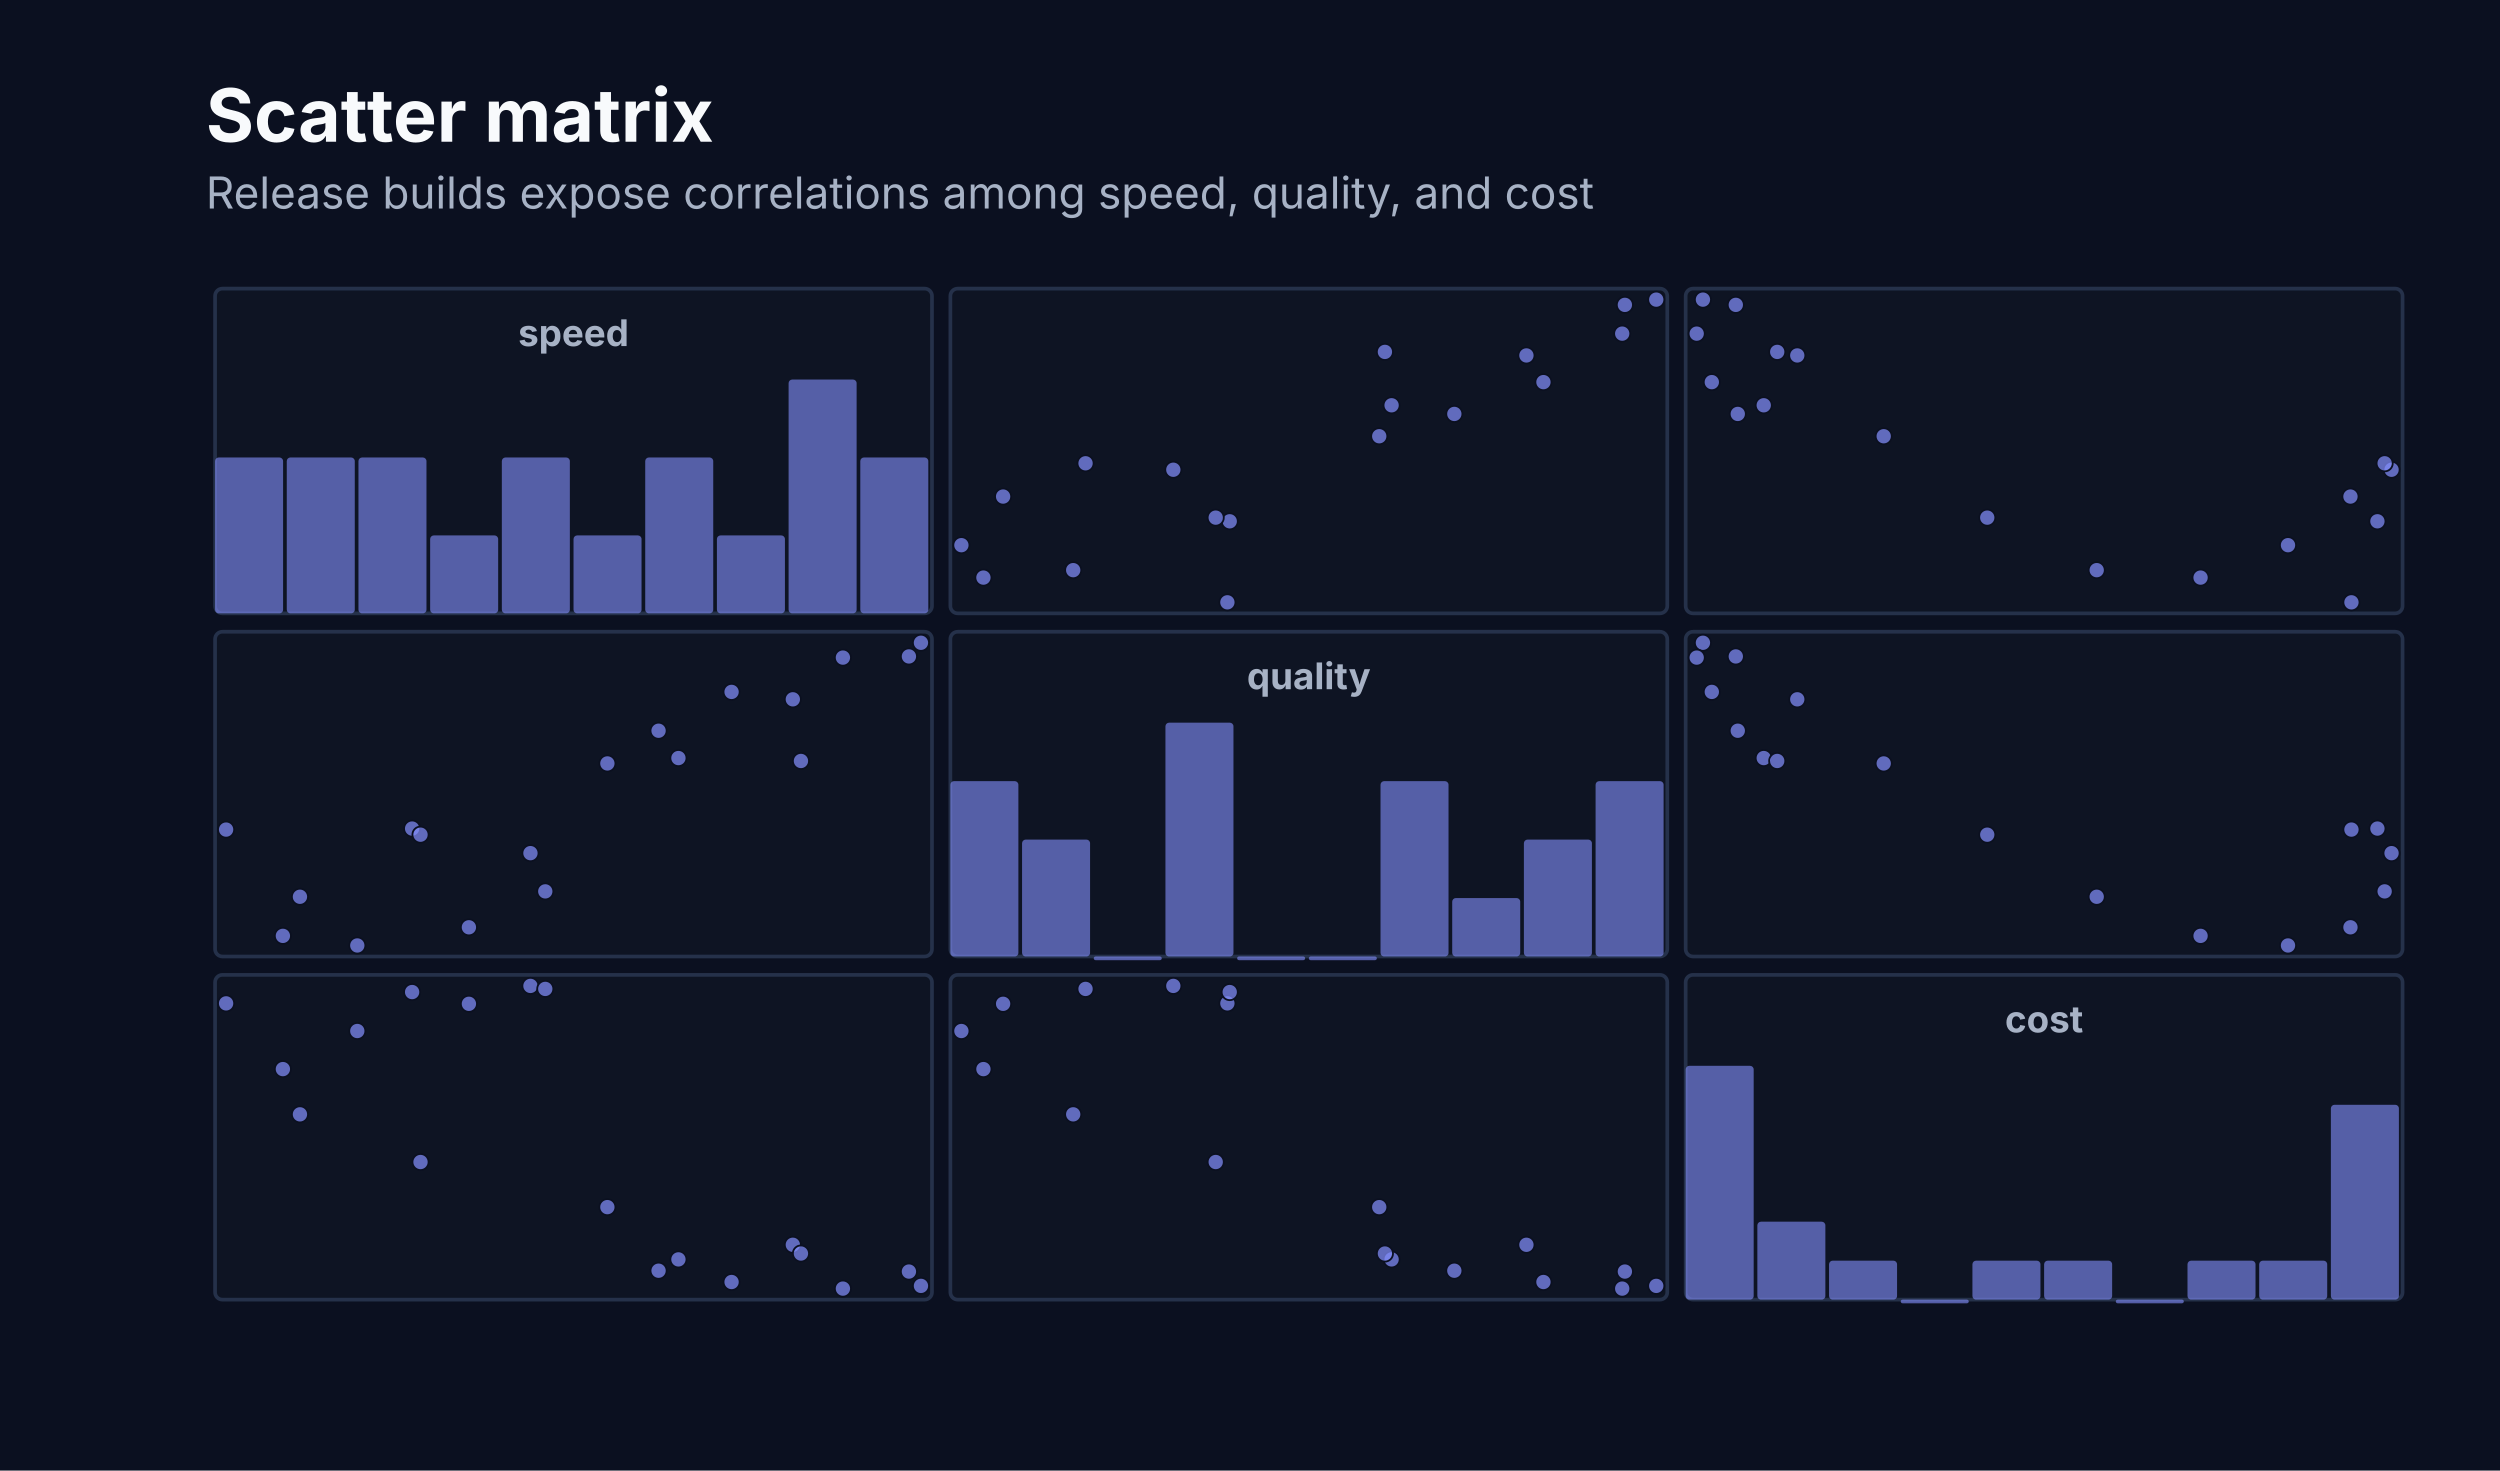
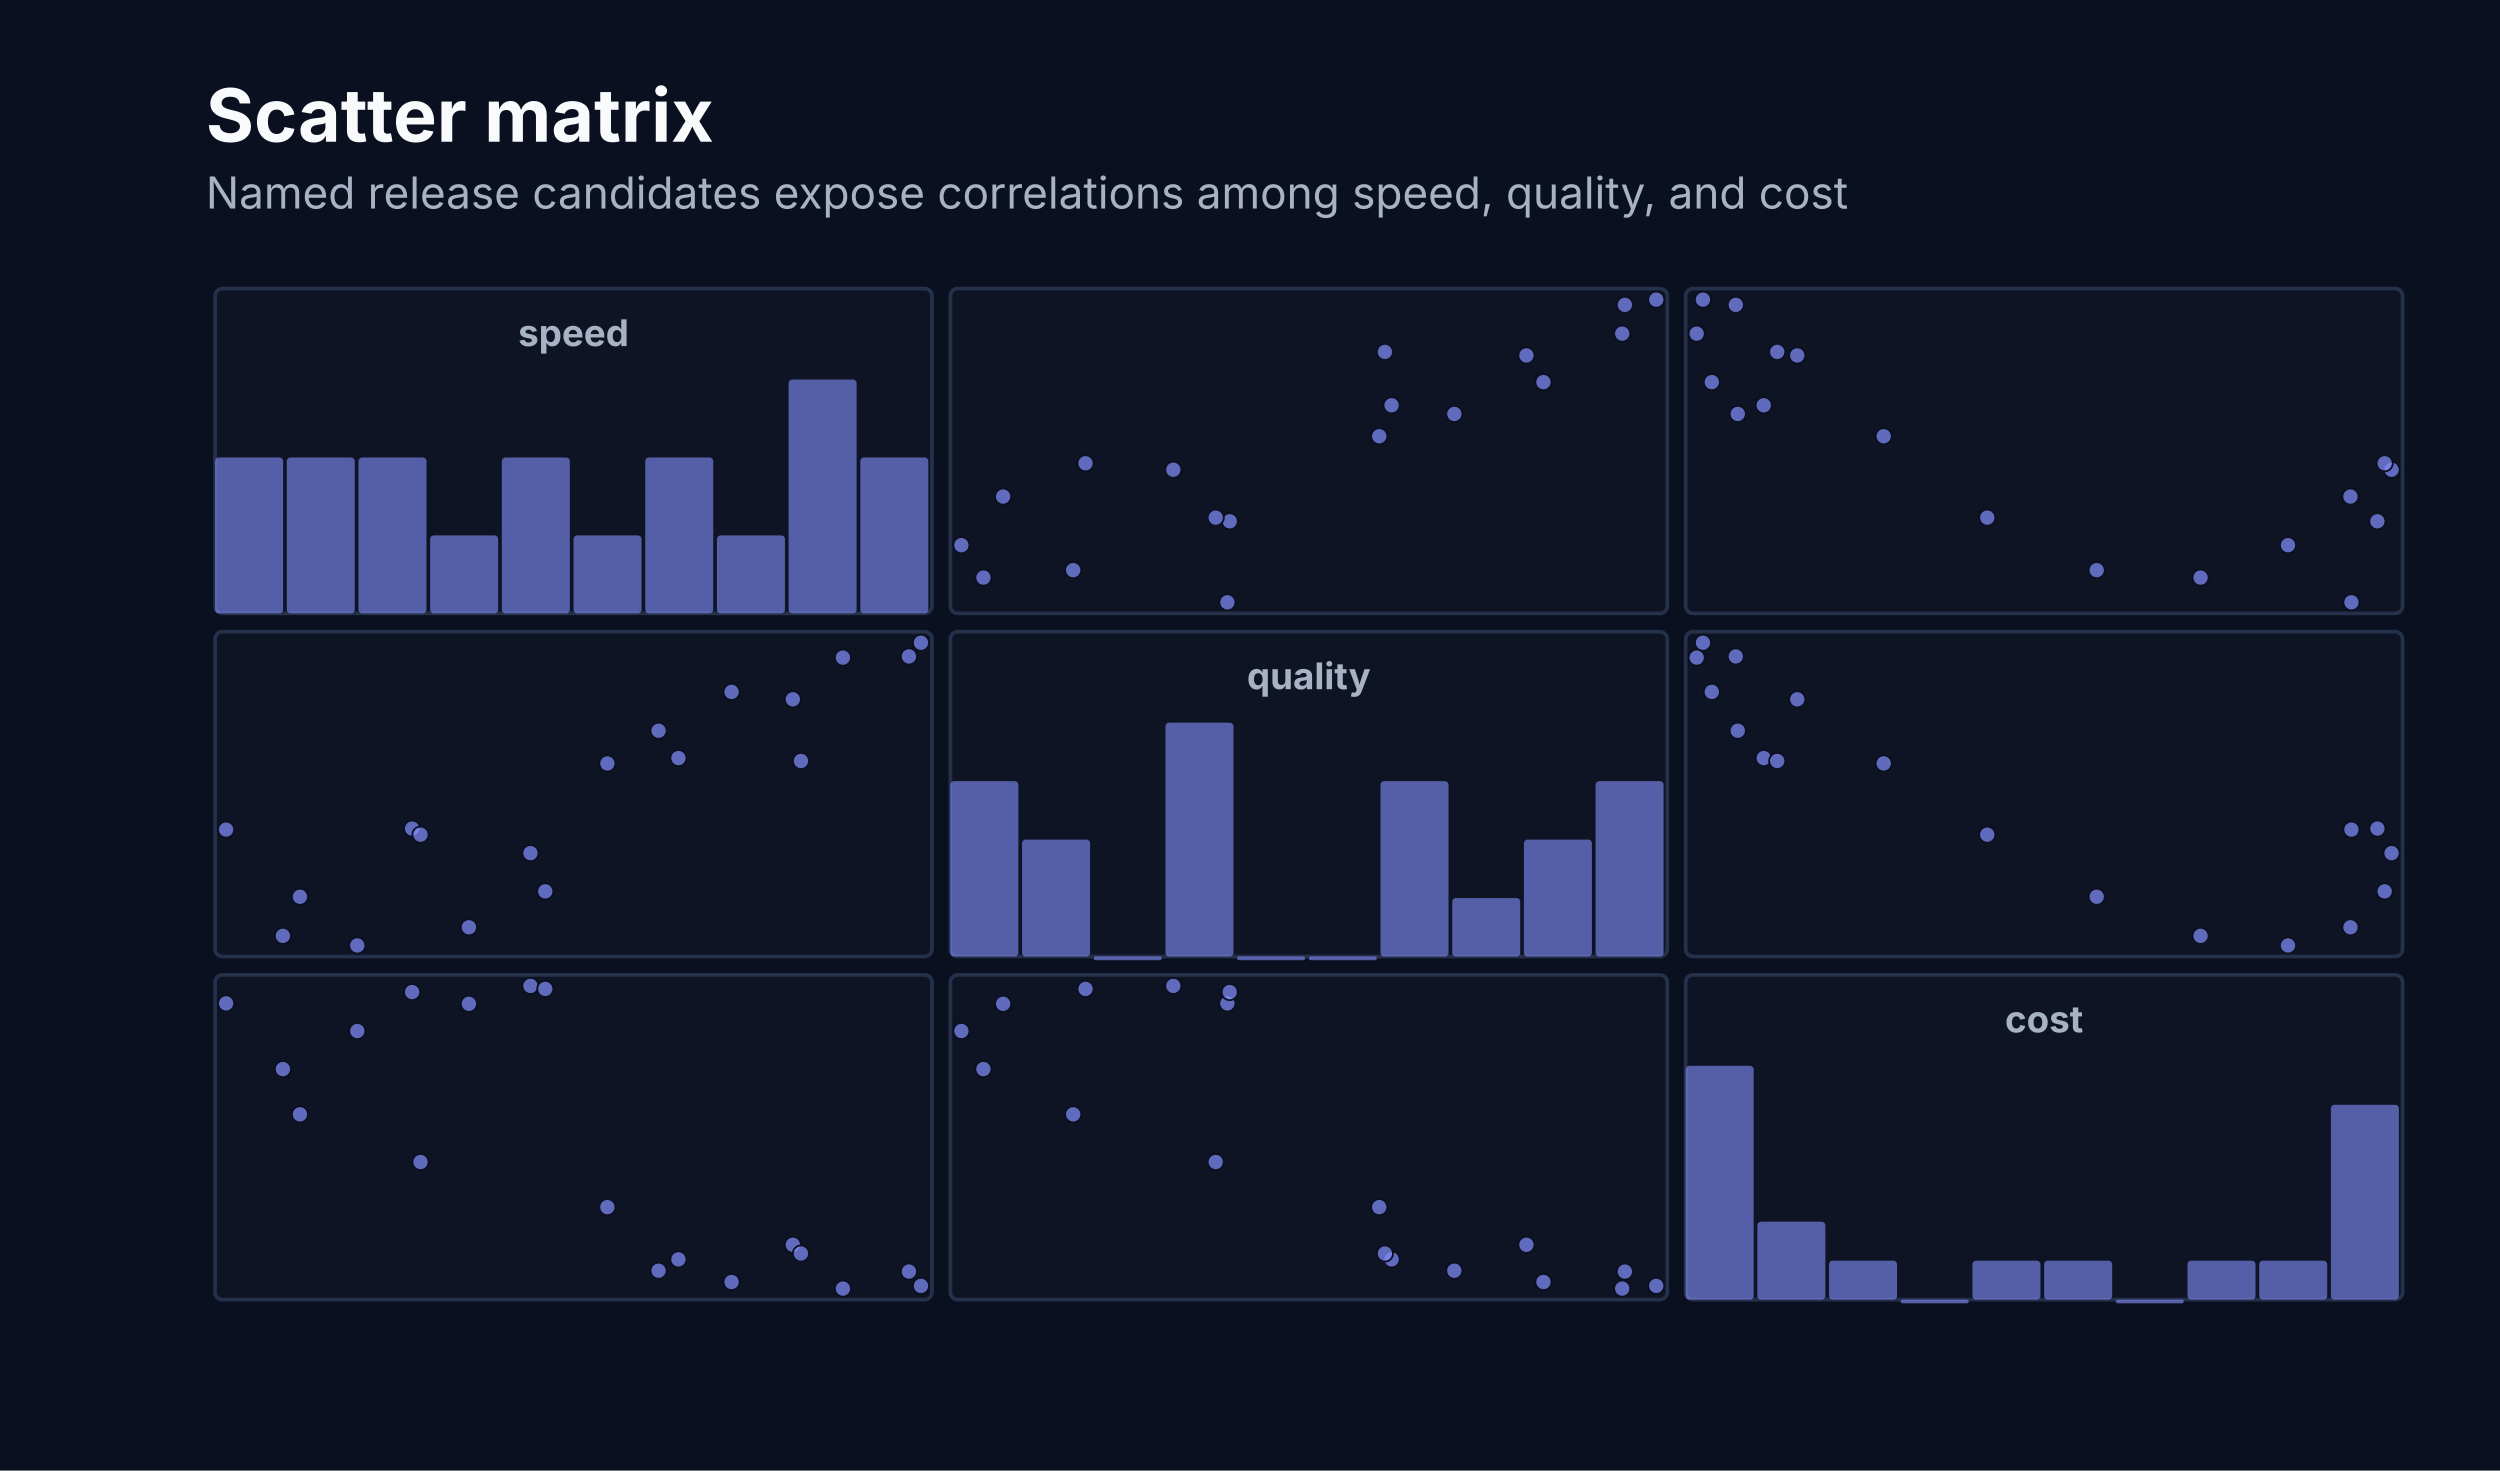
<svg xmlns="http://www.w3.org/2000/svg" width="680" height="400" viewBox="0 0 680 400" role="img" aria-labelledby="title description">
  <defs>
    <clipPath id="clip-1">
      <rect x="56" y="76" width="600" height="280" />
    </clipPath>
  </defs>
  <rect width="100%" height="100%" fill="#0b1020" />
  <g data-scene-node="scene:root">
    <g data-scene-node="layer-0:group" clip-path="url(#clip-1)">
      <rect data-scene-node="layer-0:matrix-cell:0:0" x="58.5" y="78.5" width="195" height="88.333" rx="2" fill="#1118278c" stroke="#25314a" stroke-width="1" />
      <rect data-scene-node="layer-0:matrix-cell:0:1" x="258.5" y="78.5" width="195" height="88.333" rx="2" fill="#1118278c" stroke="#25314a" stroke-width="1" />
      <rect data-scene-node="layer-0:matrix-cell:0:2" x="458.5" y="78.5" width="195" height="88.333" rx="2" fill="#1118278c" stroke="#25314a" stroke-width="1" />
      <rect data-scene-node="layer-0:matrix-cell:1:0" x="58.5" y="171.833" width="195" height="88.333" rx="2" fill="#1118278c" stroke="#25314a" stroke-width="1" />
      <rect data-scene-node="layer-0:matrix-cell:1:1" x="258.5" y="171.833" width="195" height="88.333" rx="2" fill="#1118278c" stroke="#25314a" stroke-width="1" />
      <rect data-scene-node="layer-0:matrix-cell:1:2" x="458.5" y="171.833" width="195" height="88.333" rx="2" fill="#1118278c" stroke="#25314a" stroke-width="1" />
      <rect data-scene-node="layer-0:matrix-cell:2:0" x="58.5" y="265.167" width="195" height="88.333" rx="2" fill="#1118278c" stroke="#25314a" stroke-width="1" />
      <rect data-scene-node="layer-0:matrix-cell:2:1" x="258.5" y="265.167" width="195" height="88.333" rx="2" fill="#1118278c" stroke="#25314a" stroke-width="1" />
      <rect data-scene-node="layer-0:matrix-cell:2:2" x="458.5" y="265.167" width="195" height="88.333" rx="2" fill="#1118278c" stroke="#25314a" stroke-width="1" />
      <rect data-scene-node="layer-0:matrix-hist:0:0" x="58.5" y="124.433" width="18.5" height="42.4" rx="1" fill="#818cf89e" />
      <rect data-scene-node="layer-0:matrix-hist:0:1" x="78" y="124.433" width="18.5" height="42.4" rx="1" fill="#818cf89e" />
      <rect data-scene-node="layer-0:matrix-hist:0:2" x="97.5" y="124.433" width="18.5" height="42.4" rx="1" fill="#818cf89e" />
      <rect data-scene-node="layer-0:matrix-hist:0:3" x="117" y="145.633" width="18.5" height="21.2" rx="1" fill="#818cf89e" />
      <rect data-scene-node="layer-0:matrix-hist:0:4" x="136.5" y="124.433" width="18.5" height="42.4" rx="1" fill="#818cf89e" />
      <rect data-scene-node="layer-0:matrix-hist:0:5" x="156" y="145.633" width="18.5" height="21.2" rx="1" fill="#818cf89e" />
      <rect data-scene-node="layer-0:matrix-hist:0:6" x="175.5" y="124.433" width="18.5" height="42.4" rx="1" fill="#818cf89e" />
      <rect data-scene-node="layer-0:matrix-hist:0:7" x="195" y="145.633" width="18.5" height="21.2" rx="1" fill="#818cf89e" />
      <rect data-scene-node="layer-0:matrix-hist:0:8" x="214.5" y="103.233" width="18.5" height="63.6" rx="1" fill="#818cf89e" />
      <rect data-scene-node="layer-0:matrix-hist:0:9" x="234" y="124.433" width="18.5" height="42.4" rx="1" fill="#818cf89e" />
      <circle data-scene-node="layer-0:matrix-point:0:1:0" cx="333.85" cy="163.833" r="2.2" fill="#818cf8b8" stroke="#0b1020" stroke-width="0.5" />
      <circle data-scene-node="layer-0:matrix-point:0:1:1" cx="334.486" cy="141.792" r="2.2" fill="#818cf8b8" stroke="#0b1020" stroke-width="0.5" />
      <circle data-scene-node="layer-0:matrix-point:0:1:2" cx="319.144" cy="127.771" r="2.2" fill="#818cf8b8" stroke="#0b1020" stroke-width="0.5" />
      <circle data-scene-node="layer-0:matrix-point:0:1:3" cx="295.269" cy="126.014" r="2.2" fill="#818cf8b8" stroke="#0b1020" stroke-width="0.5" />
      <circle data-scene-node="layer-0:matrix-point:0:1:4" cx="272.847" cy="135.063" r="2.2" fill="#818cf8b8" stroke="#0b1020" stroke-width="0.5" />
      <circle data-scene-node="layer-0:matrix-point:0:1:5" cx="261.5" cy="148.288" r="2.2" fill="#818cf8b8" stroke="#0b1020" stroke-width="0.5" />
      <circle data-scene-node="layer-0:matrix-point:0:1:6" cx="267.491" cy="157.105" r="2.2" fill="#818cf8b8" stroke="#0b1020" stroke-width="0.5" />
      <circle data-scene-node="layer-0:matrix-point:0:1:7" cx="291.911" cy="155.083" r="2.2" fill="#818cf8b8" stroke="#0b1020" stroke-width="0.5" />
      <circle data-scene-node="layer-0:matrix-point:0:1:8" cx="330.673" cy="140.797" r="2.2" fill="#818cf8b8" stroke="#0b1020" stroke-width="0.5" />
      <circle data-scene-node="layer-0:matrix-point:0:1:9" cx="375.154" cy="118.656" r="2.2" fill="#818cf8b8" stroke="#0b1020" stroke-width="0.5" />
      <circle data-scene-node="layer-0:matrix-point:0:1:10" cx="415.187" cy="96.681" r="2.2" fill="#818cf8b8" stroke="#0b1020" stroke-width="0.5" />
      <circle data-scene-node="layer-0:matrix-point:0:1:11" cx="441.967" cy="82.925" r="2.2" fill="#818cf8b8" stroke="#0b1020" stroke-width="0.5" />
      <circle data-scene-node="layer-0:matrix-point:0:1:12" cx="450.5" cy="81.5" r="2.2" fill="#818cf8b8" stroke="#0b1020" stroke-width="0.5" />
      <circle data-scene-node="layer-0:matrix-point:0:1:13" cx="441.241" cy="90.748" r="2.2" fill="#818cf8b8" stroke="#0b1020" stroke-width="0.5" />
      <circle data-scene-node="layer-0:matrix-point:0:1:14" cx="419.817" cy="103.939" r="2.2" fill="#818cf8b8" stroke="#0b1020" stroke-width="0.5" />
      <circle data-scene-node="layer-0:matrix-point:0:1:15" cx="395.579" cy="112.59" r="2.2" fill="#818cf8b8" stroke="#0b1020" stroke-width="0.5" />
      <circle data-scene-node="layer-0:matrix-point:0:1:16" cx="378.513" cy="110.237" r="2.2" fill="#818cf8b8" stroke="#0b1020" stroke-width="0.5" />
      <circle data-scene-node="layer-0:matrix-point:0:1:17" cx="376.697" cy="95.719" r="2.2" fill="#818cf8b8" stroke="#0b1020" stroke-width="0.5" />
      <circle data-scene-node="layer-0:matrix-point:0:2:0" cx="639.593" cy="163.833" r="2.2" fill="#818cf8b8" stroke="#0b1020" stroke-width="0.5" />
      <circle data-scene-node="layer-0:matrix-point:0:2:1" cx="646.656" cy="141.792" r="2.2" fill="#818cf8b8" stroke="#0b1020" stroke-width="0.5" />
      <circle data-scene-node="layer-0:matrix-point:0:2:2" cx="650.5" cy="127.771" r="2.2" fill="#818cf8b8" stroke="#0b1020" stroke-width="0.5" />
      <circle data-scene-node="layer-0:matrix-point:0:2:3" cx="648.623" cy="126.014" r="2.2" fill="#818cf8b8" stroke="#0b1020" stroke-width="0.5" />
      <circle data-scene-node="layer-0:matrix-point:0:2:4" cx="639.325" cy="135.063" r="2.2" fill="#818cf8b8" stroke="#0b1020" stroke-width="0.5" />
      <circle data-scene-node="layer-0:matrix-point:0:2:5" cx="622.338" cy="148.288" r="2.2" fill="#818cf8b8" stroke="#0b1020" stroke-width="0.5" />
      <circle data-scene-node="layer-0:matrix-point:0:2:6" cx="598.556" cy="157.105" r="2.2" fill="#818cf8b8" stroke="#0b1020" stroke-width="0.5" />
      <circle data-scene-node="layer-0:matrix-point:0:2:7" cx="570.305" cy="155.083" r="2.2" fill="#818cf8b8" stroke="#0b1020" stroke-width="0.5" />
      <circle data-scene-node="layer-0:matrix-point:0:2:8" cx="540.533" cy="140.797" r="2.2" fill="#818cf8b8" stroke="#0b1020" stroke-width="0.5" />
      <circle data-scene-node="layer-0:matrix-point:0:2:9" cx="512.371" cy="118.656" r="2.2" fill="#818cf8b8" stroke="#0b1020" stroke-width="0.5" />
      <circle data-scene-node="layer-0:matrix-point:0:2:10" cx="488.858" cy="96.681" r="2.2" fill="#818cf8b8" stroke="#0b1020" stroke-width="0.5" />
      <circle data-scene-node="layer-0:matrix-point:0:2:11" cx="472.139" cy="82.925" r="2.2" fill="#818cf8b8" stroke="#0b1020" stroke-width="0.5" />
      <circle data-scene-node="layer-0:matrix-point:0:2:12" cx="463.199" cy="81.5" r="2.2" fill="#818cf8b8" stroke="#0b1020" stroke-width="0.5" />
      <circle data-scene-node="layer-0:matrix-point:0:2:13" cx="461.5" cy="90.748" r="2.2" fill="#818cf8b8" stroke="#0b1020" stroke-width="0.5" />
      <circle data-scene-node="layer-0:matrix-point:0:2:14" cx="465.613" cy="103.939" r="2.2" fill="#818cf8b8" stroke="#0b1020" stroke-width="0.5" />
      <circle data-scene-node="layer-0:matrix-point:0:2:15" cx="472.675" cy="112.59" r="2.2" fill="#818cf8b8" stroke="#0b1020" stroke-width="0.5" />
      <circle data-scene-node="layer-0:matrix-point:0:2:16" cx="479.738" cy="110.237" r="2.2" fill="#818cf8b8" stroke="#0b1020" stroke-width="0.5" />
      <circle data-scene-node="layer-0:matrix-point:0:2:17" cx="483.404" cy="95.719" r="2.2" fill="#818cf8b8" stroke="#0b1020" stroke-width="0.5" />
      <circle data-scene-node="layer-0:matrix-point:1:0:0" cx="61.5" cy="225.649" r="2.2" fill="#818cf8b8" stroke="#0b1020" stroke-width="0.5" />
      <circle data-scene-node="layer-0:matrix-point:1:0:1" cx="112.098" cy="225.372" r="2.2" fill="#818cf8b8" stroke="#0b1020" stroke-width="0.5" />
      <circle data-scene-node="layer-0:matrix-point:1:0:2" cx="144.283" cy="232.055" r="2.2" fill="#818cf8b8" stroke="#0b1020" stroke-width="0.5" />
      <circle data-scene-node="layer-0:matrix-point:1:0:3" cx="148.315" cy="242.456" r="2.2" fill="#818cf8b8" stroke="#0b1020" stroke-width="0.5" />
      <circle data-scene-node="layer-0:matrix-point:1:0:4" cx="127.543" cy="252.224" r="2.2" fill="#818cf8b8" stroke="#0b1020" stroke-width="0.5" />
      <circle data-scene-node="layer-0:matrix-point:1:0:5" cx="97.185" cy="257.167" r="2.2" fill="#818cf8b8" stroke="#0b1020" stroke-width="0.5" />
      <circle data-scene-node="layer-0:matrix-point:1:0:6" cx="76.946" cy="254.557" r="2.2" fill="#818cf8b8" stroke="#0b1020" stroke-width="0.5" />
      <circle data-scene-node="layer-0:matrix-point:1:0:7" cx="81.587" cy="243.919" r="2.2" fill="#818cf8b8" stroke="#0b1020" stroke-width="0.5" />
      <circle data-scene-node="layer-0:matrix-point:1:0:8" cx="114.38" cy="227.033" r="2.2" fill="#818cf8b8" stroke="#0b1020" stroke-width="0.5" />
      <circle data-scene-node="layer-0:matrix-point:1:0:9" cx="165.207" cy="207.656" r="2.2" fill="#818cf8b8" stroke="#0b1020" stroke-width="0.5" />
      <circle data-scene-node="layer-0:matrix-point:1:0:10" cx="215.652" cy="190.216" r="2.2" fill="#818cf8b8" stroke="#0b1020" stroke-width="0.5" />
      <circle data-scene-node="layer-0:matrix-point:1:0:11" cx="247.228" cy="178.551" r="2.2" fill="#818cf8b8" stroke="#0b1020" stroke-width="0.5" />
      <circle data-scene-node="layer-0:matrix-point:1:0:12" cx="250.5" cy="174.833" r="2.2" fill="#818cf8b8" stroke="#0b1020" stroke-width="0.5" />
      <circle data-scene-node="layer-0:matrix-point:1:0:13" cx="229.272" cy="178.867" r="2.2" fill="#818cf8b8" stroke="#0b1020" stroke-width="0.5" />
      <circle data-scene-node="layer-0:matrix-point:1:0:14" cx="198.989" cy="188.2" r="2.2" fill="#818cf8b8" stroke="#0b1020" stroke-width="0.5" />
      <circle data-scene-node="layer-0:matrix-point:1:0:15" cx="179.13" cy="198.758" r="2.2" fill="#818cf8b8" stroke="#0b1020" stroke-width="0.5" />
      <circle data-scene-node="layer-0:matrix-point:1:0:16" cx="184.533" cy="206.193" r="2.2" fill="#818cf8b8" stroke="#0b1020" stroke-width="0.5" />
      <circle data-scene-node="layer-0:matrix-point:1:0:17" cx="217.859" cy="206.984" r="2.2" fill="#818cf8b8" stroke="#0b1020" stroke-width="0.5" />
      <rect data-scene-node="layer-0:matrix-hist:1:0" x="258.5" y="212.467" width="18.5" height="47.7" rx="1" fill="#818cf89e" />
      <rect data-scene-node="layer-0:matrix-hist:1:1" x="278" y="228.367" width="18.5" height="31.8" rx="1" fill="#818cf89e" />
      <rect data-scene-node="layer-0:matrix-hist:1:2" x="297.5" y="260.167" width="18.5" height="1" rx="0.5" fill="#818cf89e" />
      <rect data-scene-node="layer-0:matrix-hist:1:3" x="317" y="196.567" width="18.5" height="63.6" rx="1" fill="#818cf89e" />
      <rect data-scene-node="layer-0:matrix-hist:1:4" x="336.5" y="260.167" width="18.5" height="1" rx="0.5" fill="#818cf89e" />
      <rect data-scene-node="layer-0:matrix-hist:1:5" x="356" y="260.167" width="18.5" height="1" rx="0.5" fill="#818cf89e" />
      <rect data-scene-node="layer-0:matrix-hist:1:6" x="375.5" y="212.467" width="18.5" height="47.7" rx="1" fill="#818cf89e" />
      <rect data-scene-node="layer-0:matrix-hist:1:7" x="395" y="244.267" width="18.5" height="15.9" rx="1" fill="#818cf89e" />
      <rect data-scene-node="layer-0:matrix-hist:1:8" x="414.5" y="228.367" width="18.5" height="31.8" rx="1" fill="#818cf89e" />
      <rect data-scene-node="layer-0:matrix-hist:1:9" x="434" y="212.467" width="18.5" height="47.7" rx="1" fill="#818cf89e" />
      <circle data-scene-node="layer-0:matrix-point:1:2:0" cx="639.593" cy="225.649" r="2.2" fill="#818cf8b8" stroke="#0b1020" stroke-width="0.5" />
      <circle data-scene-node="layer-0:matrix-point:1:2:1" cx="646.656" cy="225.372" r="2.2" fill="#818cf8b8" stroke="#0b1020" stroke-width="0.5" />
      <circle data-scene-node="layer-0:matrix-point:1:2:2" cx="650.5" cy="232.055" r="2.2" fill="#818cf8b8" stroke="#0b1020" stroke-width="0.5" />
      <circle data-scene-node="layer-0:matrix-point:1:2:3" cx="648.623" cy="242.456" r="2.2" fill="#818cf8b8" stroke="#0b1020" stroke-width="0.5" />
      <circle data-scene-node="layer-0:matrix-point:1:2:4" cx="639.325" cy="252.224" r="2.2" fill="#818cf8b8" stroke="#0b1020" stroke-width="0.5" />
      <circle data-scene-node="layer-0:matrix-point:1:2:5" cx="622.338" cy="257.167" r="2.2" fill="#818cf8b8" stroke="#0b1020" stroke-width="0.5" />
      <circle data-scene-node="layer-0:matrix-point:1:2:6" cx="598.556" cy="254.557" r="2.2" fill="#818cf8b8" stroke="#0b1020" stroke-width="0.5" />
      <circle data-scene-node="layer-0:matrix-point:1:2:7" cx="570.305" cy="243.919" r="2.2" fill="#818cf8b8" stroke="#0b1020" stroke-width="0.5" />
      <circle data-scene-node="layer-0:matrix-point:1:2:8" cx="540.533" cy="227.033" r="2.2" fill="#818cf8b8" stroke="#0b1020" stroke-width="0.5" />
      <circle data-scene-node="layer-0:matrix-point:1:2:9" cx="512.371" cy="207.656" r="2.2" fill="#818cf8b8" stroke="#0b1020" stroke-width="0.5" />
      <circle data-scene-node="layer-0:matrix-point:1:2:10" cx="488.858" cy="190.216" r="2.2" fill="#818cf8b8" stroke="#0b1020" stroke-width="0.5" />
      <circle data-scene-node="layer-0:matrix-point:1:2:11" cx="472.139" cy="178.551" r="2.2" fill="#818cf8b8" stroke="#0b1020" stroke-width="0.5" />
      <circle data-scene-node="layer-0:matrix-point:1:2:12" cx="463.199" cy="174.833" r="2.2" fill="#818cf8b8" stroke="#0b1020" stroke-width="0.5" />
      <circle data-scene-node="layer-0:matrix-point:1:2:13" cx="461.5" cy="178.867" r="2.2" fill="#818cf8b8" stroke="#0b1020" stroke-width="0.5" />
      <circle data-scene-node="layer-0:matrix-point:1:2:14" cx="465.613" cy="188.2" r="2.2" fill="#818cf8b8" stroke="#0b1020" stroke-width="0.5" />
      <circle data-scene-node="layer-0:matrix-point:1:2:15" cx="472.675" cy="198.758" r="2.2" fill="#818cf8b8" stroke="#0b1020" stroke-width="0.5" />
      <circle data-scene-node="layer-0:matrix-point:1:2:16" cx="479.738" cy="206.193" r="2.2" fill="#818cf8b8" stroke="#0b1020" stroke-width="0.5" />
      <circle data-scene-node="layer-0:matrix-point:1:2:17" cx="483.404" cy="206.984" r="2.2" fill="#818cf8b8" stroke="#0b1020" stroke-width="0.5" />
      <circle data-scene-node="layer-0:matrix-point:2:0:0" cx="61.5" cy="272.918" r="2.2" fill="#818cf8b8" stroke="#0b1020" stroke-width="0.5" />
      <circle data-scene-node="layer-0:matrix-point:2:0:1" cx="112.098" cy="269.841" r="2.2" fill="#818cf8b8" stroke="#0b1020" stroke-width="0.5" />
      <circle data-scene-node="layer-0:matrix-point:2:0:2" cx="144.283" cy="268.167" r="2.2" fill="#818cf8b8" stroke="#0b1020" stroke-width="0.5" />
      <circle data-scene-node="layer-0:matrix-point:2:0:3" cx="148.315" cy="268.985" r="2.2" fill="#818cf8b8" stroke="#0b1020" stroke-width="0.5" />
      <circle data-scene-node="layer-0:matrix-point:2:0:4" cx="127.543" cy="273.035" r="2.2" fill="#818cf8b8" stroke="#0b1020" stroke-width="0.5" />
      <circle data-scene-node="layer-0:matrix-point:2:0:5" cx="97.185" cy="280.435" r="2.2" fill="#818cf8b8" stroke="#0b1020" stroke-width="0.5" />
      <circle data-scene-node="layer-0:matrix-point:2:0:6" cx="76.946" cy="290.795" r="2.2" fill="#818cf8b8" stroke="#0b1020" stroke-width="0.5" />
      <circle data-scene-node="layer-0:matrix-point:2:0:7" cx="81.587" cy="303.102" r="2.2" fill="#818cf8b8" stroke="#0b1020" stroke-width="0.5" />
      <circle data-scene-node="layer-0:matrix-point:2:0:8" cx="114.38" cy="316.071" r="2.2" fill="#818cf8b8" stroke="#0b1020" stroke-width="0.5" />
      <circle data-scene-node="layer-0:matrix-point:2:0:9" cx="165.207" cy="328.339" r="2.2" fill="#818cf8b8" stroke="#0b1020" stroke-width="0.5" />
      <circle data-scene-node="layer-0:matrix-point:2:0:10" cx="215.652" cy="338.582" r="2.2" fill="#818cf8b8" stroke="#0b1020" stroke-width="0.5" />
      <circle data-scene-node="layer-0:matrix-point:2:0:11" cx="247.228" cy="345.865" r="2.2" fill="#818cf8b8" stroke="#0b1020" stroke-width="0.5" />
      <circle data-scene-node="layer-0:matrix-point:2:0:12" cx="250.5" cy="349.76" r="2.2" fill="#818cf8b8" stroke="#0b1020" stroke-width="0.5" />
      <circle data-scene-node="layer-0:matrix-point:2:0:13" cx="229.272" cy="350.5" r="2.2" fill="#818cf8b8" stroke="#0b1020" stroke-width="0.5" />
      <circle data-scene-node="layer-0:matrix-point:2:0:14" cx="198.989" cy="348.708" r="2.2" fill="#818cf8b8" stroke="#0b1020" stroke-width="0.5" />
      <circle data-scene-node="layer-0:matrix-point:2:0:15" cx="179.13" cy="345.632" r="2.2" fill="#818cf8b8" stroke="#0b1020" stroke-width="0.5" />
      <circle data-scene-node="layer-0:matrix-point:2:0:16" cx="184.533" cy="342.555" r="2.2" fill="#818cf8b8" stroke="#0b1020" stroke-width="0.5" />
      <circle data-scene-node="layer-0:matrix-point:2:0:17" cx="217.859" cy="340.958" r="2.2" fill="#818cf8b8" stroke="#0b1020" stroke-width="0.5" />
      <circle data-scene-node="layer-0:matrix-point:2:1:0" cx="333.85" cy="272.918" r="2.2" fill="#818cf8b8" stroke="#0b1020" stroke-width="0.5" />
      <circle data-scene-node="layer-0:matrix-point:2:1:1" cx="334.486" cy="269.841" r="2.2" fill="#818cf8b8" stroke="#0b1020" stroke-width="0.5" />
      <circle data-scene-node="layer-0:matrix-point:2:1:2" cx="319.144" cy="268.167" r="2.2" fill="#818cf8b8" stroke="#0b1020" stroke-width="0.5" />
      <circle data-scene-node="layer-0:matrix-point:2:1:3" cx="295.269" cy="268.985" r="2.2" fill="#818cf8b8" stroke="#0b1020" stroke-width="0.5" />
      <circle data-scene-node="layer-0:matrix-point:2:1:4" cx="272.847" cy="273.035" r="2.2" fill="#818cf8b8" stroke="#0b1020" stroke-width="0.5" />
      <circle data-scene-node="layer-0:matrix-point:2:1:5" cx="261.5" cy="280.435" r="2.2" fill="#818cf8b8" stroke="#0b1020" stroke-width="0.5" />
      <circle data-scene-node="layer-0:matrix-point:2:1:6" cx="267.491" cy="290.795" r="2.2" fill="#818cf8b8" stroke="#0b1020" stroke-width="0.5" />
      <circle data-scene-node="layer-0:matrix-point:2:1:7" cx="291.911" cy="303.102" r="2.2" fill="#818cf8b8" stroke="#0b1020" stroke-width="0.5" />
      <circle data-scene-node="layer-0:matrix-point:2:1:8" cx="330.673" cy="316.071" r="2.2" fill="#818cf8b8" stroke="#0b1020" stroke-width="0.5" />
      <circle data-scene-node="layer-0:matrix-point:2:1:9" cx="375.154" cy="328.339" r="2.2" fill="#818cf8b8" stroke="#0b1020" stroke-width="0.5" />
      <circle data-scene-node="layer-0:matrix-point:2:1:10" cx="415.187" cy="338.582" r="2.2" fill="#818cf8b8" stroke="#0b1020" stroke-width="0.5" />
      <circle data-scene-node="layer-0:matrix-point:2:1:11" cx="441.967" cy="345.865" r="2.2" fill="#818cf8b8" stroke="#0b1020" stroke-width="0.5" />
      <circle data-scene-node="layer-0:matrix-point:2:1:12" cx="450.5" cy="349.76" r="2.2" fill="#818cf8b8" stroke="#0b1020" stroke-width="0.5" />
      <circle data-scene-node="layer-0:matrix-point:2:1:13" cx="441.241" cy="350.5" r="2.2" fill="#818cf8b8" stroke="#0b1020" stroke-width="0.5" />
      <circle data-scene-node="layer-0:matrix-point:2:1:14" cx="419.817" cy="348.708" r="2.2" fill="#818cf8b8" stroke="#0b1020" stroke-width="0.5" />
      <circle data-scene-node="layer-0:matrix-point:2:1:15" cx="395.579" cy="345.632" r="2.2" fill="#818cf8b8" stroke="#0b1020" stroke-width="0.5" />
      <circle data-scene-node="layer-0:matrix-point:2:1:16" cx="378.513" cy="342.555" r="2.2" fill="#818cf8b8" stroke="#0b1020" stroke-width="0.5" />
      <circle data-scene-node="layer-0:matrix-point:2:1:17" cx="376.697" cy="340.958" r="2.2" fill="#818cf8b8" stroke="#0b1020" stroke-width="0.5" />
      <rect data-scene-node="layer-0:matrix-hist:2:0" x="458.5" y="289.9" width="18.5" height="63.6" rx="1" fill="#818cf89e" />
      <rect data-scene-node="layer-0:matrix-hist:2:1" x="478" y="332.3" width="18.5" height="21.2" rx="1" fill="#818cf89e" />
      <rect data-scene-node="layer-0:matrix-hist:2:2" x="497.5" y="342.9" width="18.5" height="10.6" rx="1" fill="#818cf89e" />
      <rect data-scene-node="layer-0:matrix-hist:2:3" x="517" y="353.5" width="18.5" height="1" rx="0.5" fill="#818cf89e" />
      <rect data-scene-node="layer-0:matrix-hist:2:4" x="536.5" y="342.9" width="18.5" height="10.6" rx="1" fill="#818cf89e" />
      <rect data-scene-node="layer-0:matrix-hist:2:5" x="556" y="342.9" width="18.5" height="10.6" rx="1" fill="#818cf89e" />
      <rect data-scene-node="layer-0:matrix-hist:2:6" x="575.5" y="353.5" width="18.5" height="1" rx="0.5" fill="#818cf89e" />
      <rect data-scene-node="layer-0:matrix-hist:2:7" x="595" y="342.9" width="18.5" height="10.6" rx="1" fill="#818cf89e" />
      <rect data-scene-node="layer-0:matrix-hist:2:8" x="614.5" y="342.9" width="18.5" height="10.6" rx="1" fill="#818cf89e" />
      <rect data-scene-node="layer-0:matrix-hist:2:9" x="634" y="300.5" width="18.5" height="53" rx="1" fill="#818cf89e" />
      <text data-scene-node="layer-0:matrix-label:0" x="156" y="90.5" fill="#a7b2c5" font-family="Inter, ui-sans-serif, system-ui, -apple-system, BlinkMacSystemFont, &quot;Segoe UI&quot;, sans-serif" font-size="10" font-weight="700" text-anchor="middle" dominant-baseline="central">speed</text>
      <text data-scene-node="layer-0:matrix-label:1" x="356" y="183.833" fill="#a7b2c5" font-family="Inter, ui-sans-serif, system-ui, -apple-system, BlinkMacSystemFont, &quot;Segoe UI&quot;, sans-serif" font-size="10" font-weight="700" text-anchor="middle" dominant-baseline="central">quality</text>
      <text data-scene-node="layer-0:matrix-label:2" x="556" y="277.167" fill="#a7b2c5" font-family="Inter, ui-sans-serif, system-ui, -apple-system, BlinkMacSystemFont, &quot;Segoe UI&quot;, sans-serif" font-size="10" font-weight="700" text-anchor="middle" dominant-baseline="central">cost</text>
    </g>
    <text data-scene-node="chart:title" x="56" y="24" fill="#f8fafc" font-family="Inter, ui-sans-serif, system-ui, -apple-system, BlinkMacSystemFont, &quot;Segoe UI&quot;, sans-serif" font-size="20" font-weight="700" text-anchor="start" dominant-baseline="text-before-edge">Scatter matrix</text>
-     <text data-scene-node="chart:subtitle" x="56" y="48" fill="#a7b2c5" font-family="Inter, ui-sans-serif, system-ui, -apple-system, BlinkMacSystemFont, &quot;Segoe UI&quot;, sans-serif" font-size="12" font-weight="400" text-anchor="start" dominant-baseline="text-before-edge">Release builds expose correlations among speed, quality, and cost</text>
+     <text data-scene-node="chart:subtitle" x="56" y="48" fill="#a7b2c5" font-family="Inter, ui-sans-serif, system-ui, -apple-system, BlinkMacSystemFont, &quot;Segoe UI&quot;, sans-serif" font-size="12" font-weight="400" text-anchor="start" dominant-baseline="text-before-edge">Named release candidates expose correlations among speed, quality, and cost</text>
  </g>
</svg>
